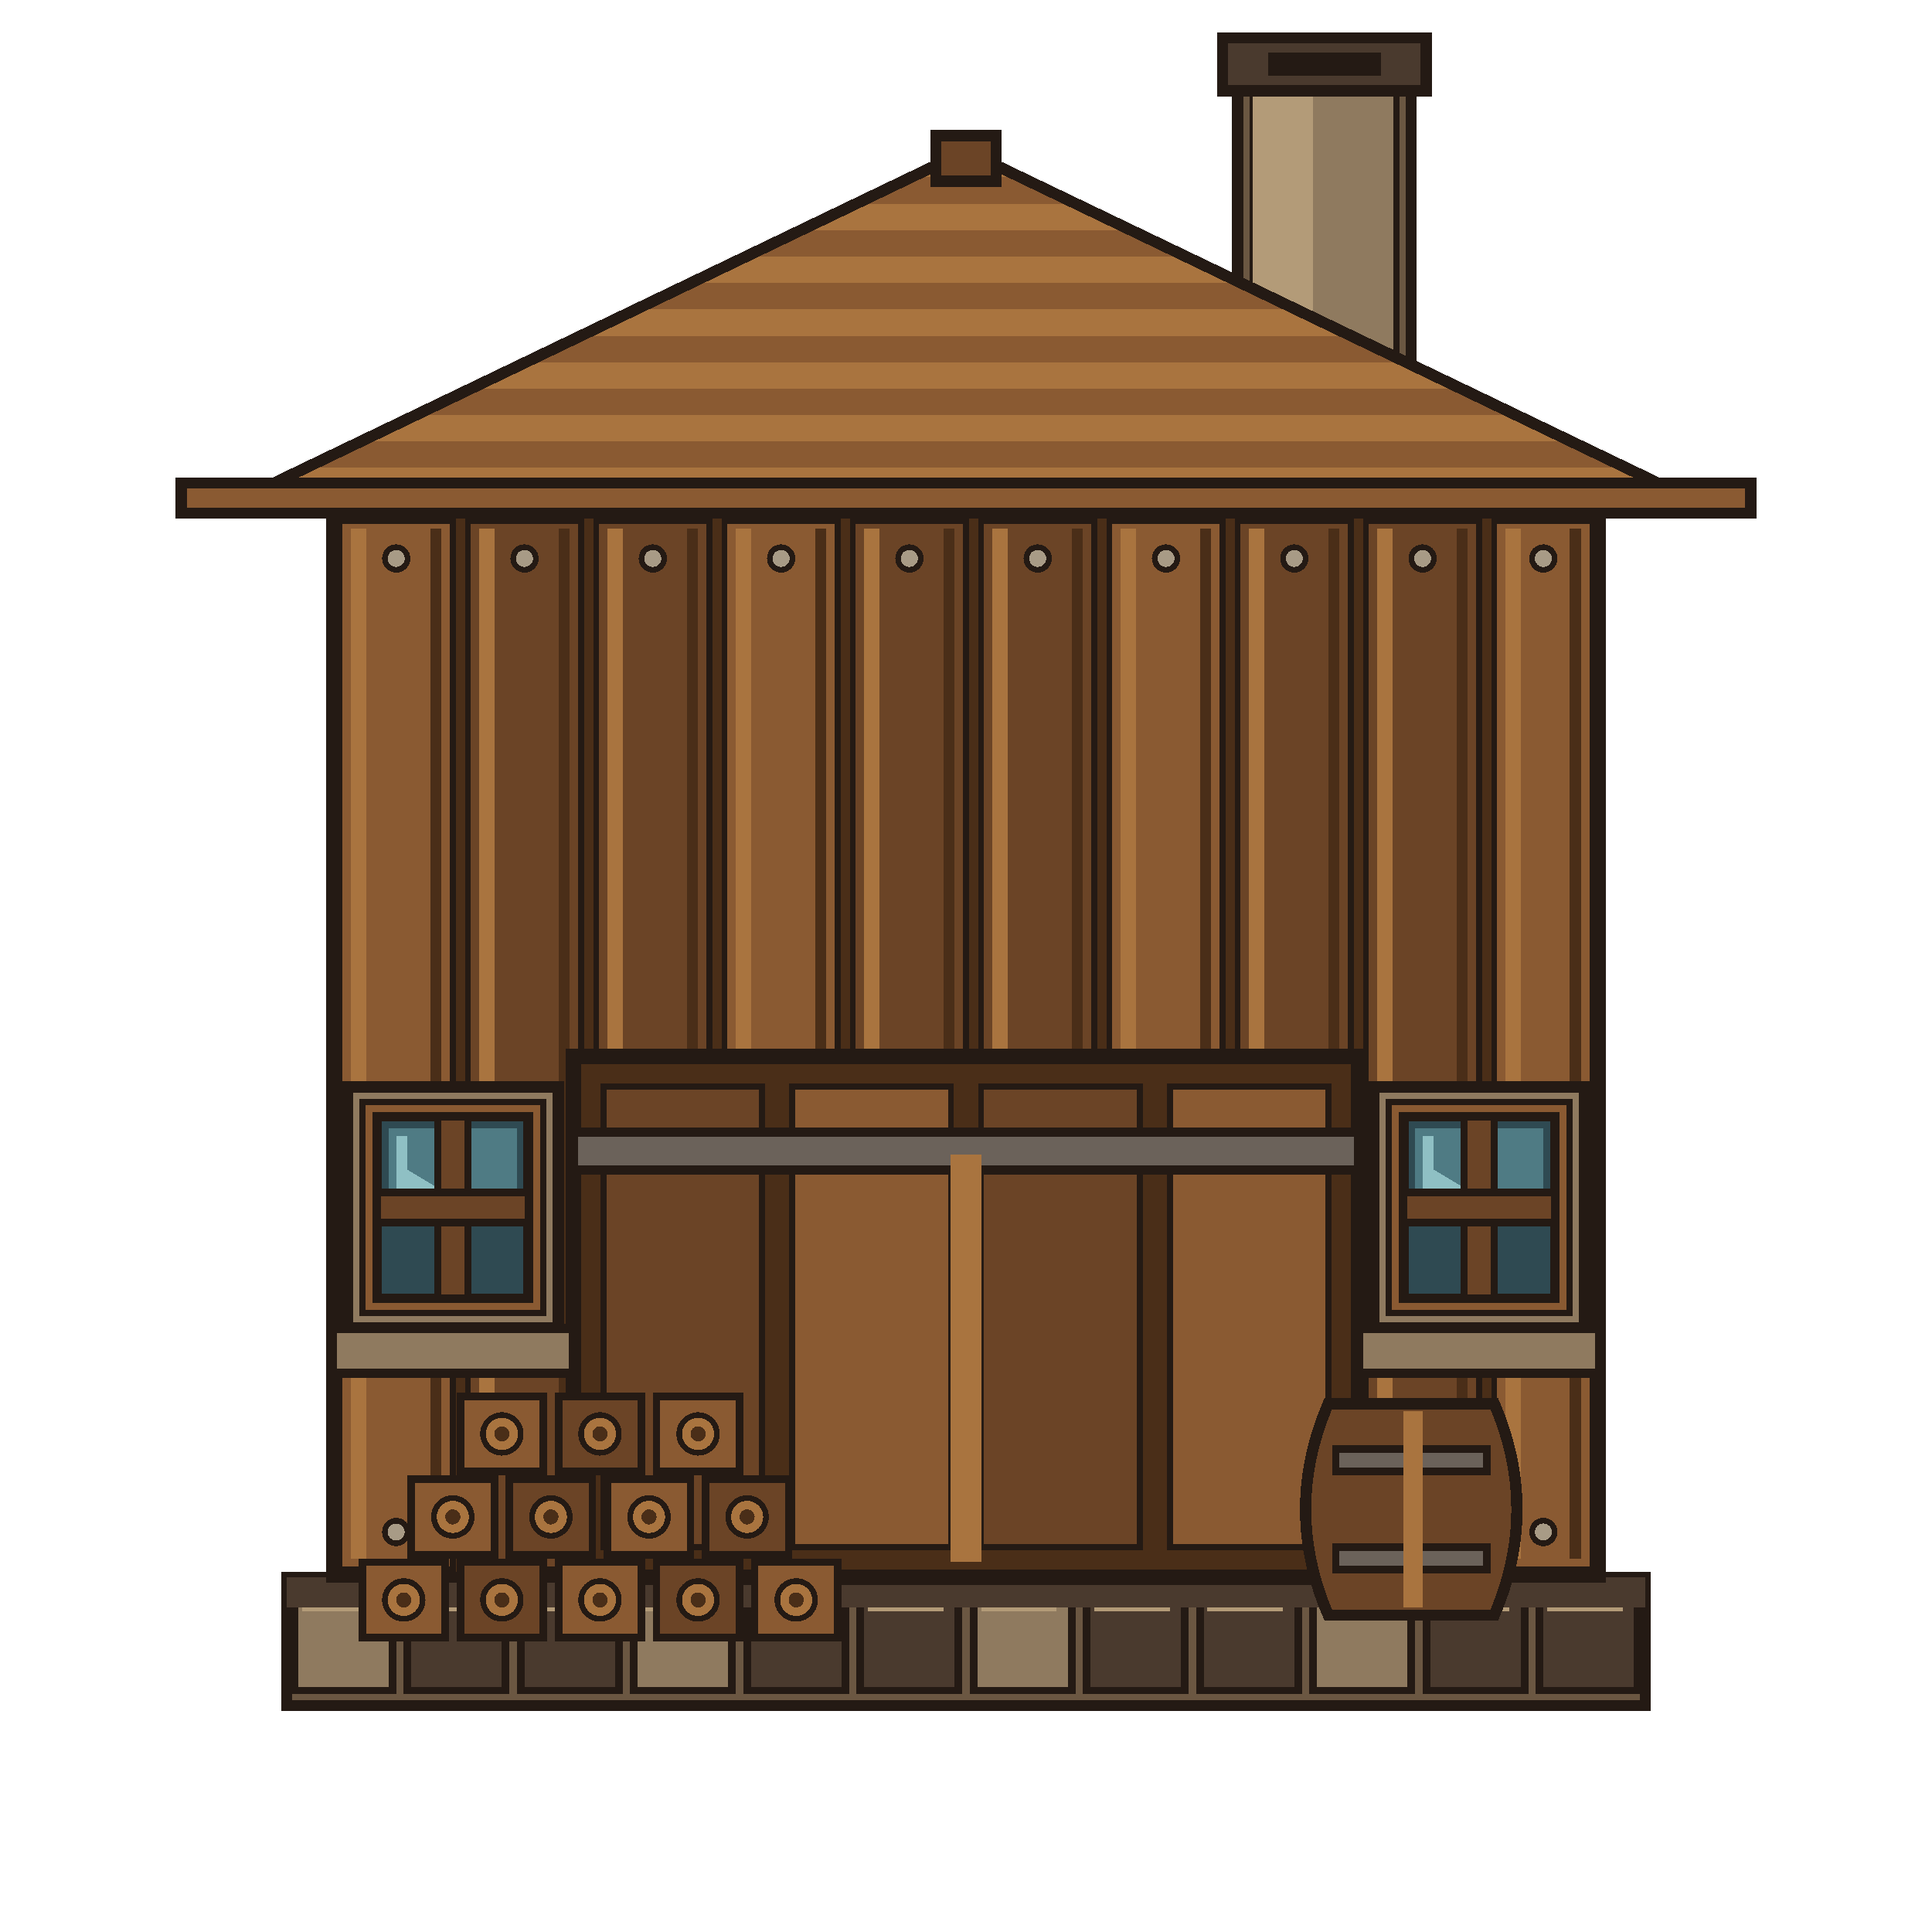
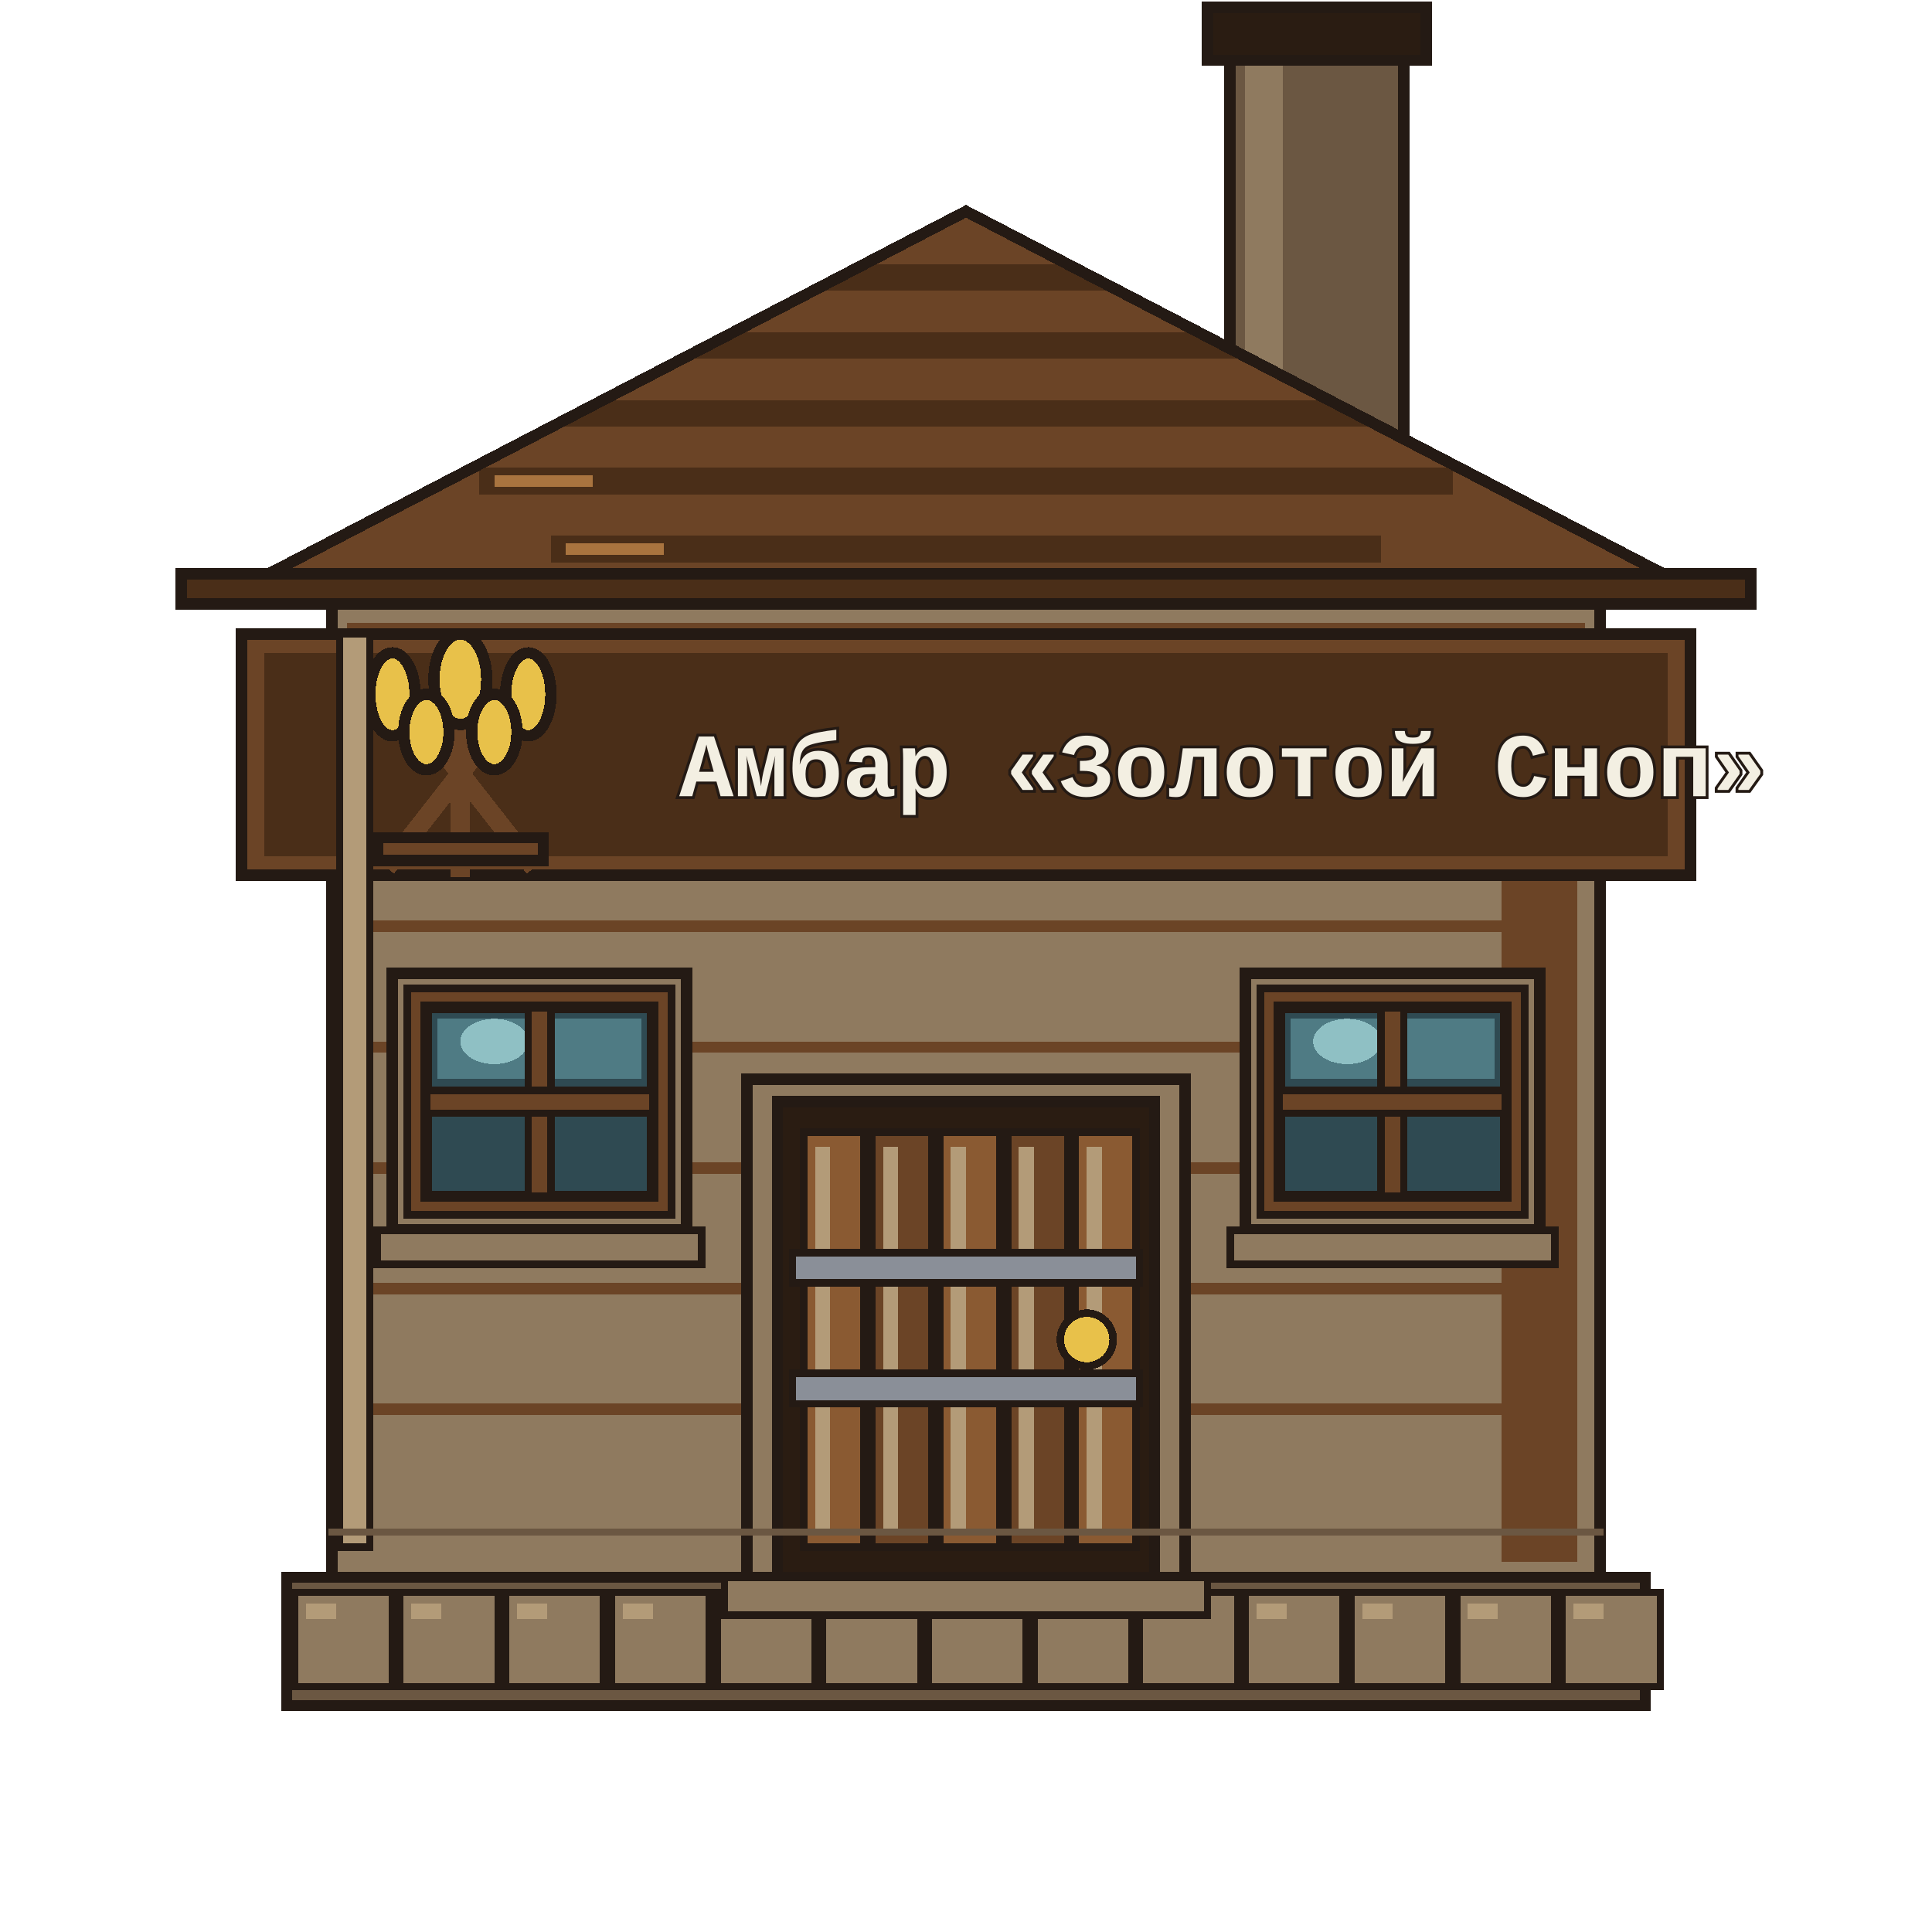
<svg xmlns="http://www.w3.org/2000/svg" viewBox="0 0 512 512" shape-rendering="crispEdges">
+   <g id="chimney">
+     <path d="M326 8 H372 V120 H326Z" fill="#6b5742" stroke="#241a14" stroke-width="3" stroke-linejoin="miter" stroke-linecap="square" />
+     <path d="M330 12 H340 V116 H330Z" fill="#8f7a5f" stroke="none" />
+     <path d="M320 2 H378 V16 H320Z" fill="#2a1c12" stroke="#241a14" stroke-width="3" stroke-linejoin="miter" stroke-linecap="square" />
+   </g>
  <g id="base">
    <path d="M76 418 H436 V452 H76Z" fill="#6b5742" stroke="#241a14" stroke-width="3" stroke-linejoin="miter" stroke-linecap="square" />
-     <path d="M78 421 H104 V448 H78Z" fill="#8f7a5f" stroke="#241a14" stroke-width="2" stroke-linejoin="miter" stroke-linecap="square" />
-     <path d="M80 423 H100 V427 H80Z" fill="#b39b78" stroke="none" />
-     <path d="M108 421 H134 V448 H108Z" fill="#4a3a2e" stroke="#241a14" stroke-width="2" stroke-linejoin="miter" stroke-linecap="square" />
-     <path d="M110 423 H130 V427 H110Z" fill="#b39b78" stroke="none" />
-     <path d="M138 421 H164 V448 H138Z" fill="#4a3a2e" stroke="#241a14" stroke-width="2" stroke-linejoin="miter" stroke-linecap="square" />
-     <path d="M140 423 H160 V427 H140Z" fill="#b39b78" stroke="none" />
-     <path d="M168 421 H194 V448 H168Z" fill="#8f7a5f" stroke="#241a14" stroke-width="2" stroke-linejoin="miter" stroke-linecap="square" />
-     <path d="M170 423 H190 V427 H170Z" fill="#b39b78" stroke="none" />
-     <path d="M198 421 H224 V448 H198Z" fill="#4a3a2e" stroke="#241a14" stroke-width="2" stroke-linejoin="miter" stroke-linecap="square" />
-     <path d="M200 423 H220 V427 H200Z" fill="#b39b78" stroke="none" />
-     <path d="M228 421 H254 V448 H228Z" fill="#4a3a2e" stroke="#241a14" stroke-width="2" stroke-linejoin="miter" stroke-linecap="square" />
-     <path d="M230 423 H250 V427 H230Z" fill="#b39b78" stroke="none" />
-     <path d="M258 421 H284 V448 H258Z" fill="#8f7a5f" stroke="#241a14" stroke-width="2" stroke-linejoin="miter" stroke-linecap="square" />
-     <path d="M260 423 H280 V427 H260Z" fill="#b39b78" stroke="none" />
-     <path d="M288 421 H314 V448 H288Z" fill="#4a3a2e" stroke="#241a14" stroke-width="2" stroke-linejoin="miter" stroke-linecap="square" />
-     <path d="M290 423 H310 V427 H290Z" fill="#b39b78" stroke="none" />
-     <path d="M318 421 H344 V448 H318Z" fill="#4a3a2e" stroke="#241a14" stroke-width="2" stroke-linejoin="miter" stroke-linecap="square" />
-     <path d="M320 423 H340 V427 H320Z" fill="#b39b78" stroke="none" />
-     <path d="M348 421 H374 V448 H348Z" fill="#8f7a5f" stroke="#241a14" stroke-width="2" stroke-linejoin="miter" stroke-linecap="square" />
-     <path d="M350 423 H370 V427 H350Z" fill="#b39b78" stroke="none" />
-     <path d="M378 421 H404 V448 H378Z" fill="#4a3a2e" stroke="#241a14" stroke-width="2" stroke-linejoin="miter" stroke-linecap="square" />
-     <path d="M380 423 H400 V427 H380Z" fill="#b39b78" stroke="none" />
-     <path d="M408 421 H434 V448 H408Z" fill="#4a3a2e" stroke="#241a14" stroke-width="2" stroke-linejoin="miter" stroke-linecap="square" />
-     <path d="M410 423 H430 V427 H410Z" fill="#b39b78" stroke="none" />
-     <path d="M76 418 H436 V426 H76Z" fill="#4a3a2e" stroke="none" />
-     <path d="M88 136 H424 V418 H88Z" fill="#4a2e18" stroke="#241a14" stroke-width="3" stroke-linejoin="miter" stroke-linecap="square" />
-     <path d="M90 138 H120 V416 H90Z" fill="#8a5a32" stroke="#241a14" stroke-width="1.6" stroke-linejoin="miter" stroke-linecap="square" />
-     <path d="M93 140 H97 V413 H93Z" fill="#a9743f" stroke="none" />
-     <path d="M114 140 H117 V413 H114Z" fill="#4a2e18" stroke="none" />
-     <circle cx="105" cy="148" r="3" fill="#a89b86" stroke="#241a14" stroke-width="1.5" />
-     <circle cx="105" cy="406" r="3" fill="#a89b86" stroke="#241a14" stroke-width="1.5" />
-     <path d="M124 138 H154 V416 H124Z" fill="#6b4426" stroke="#241a14" stroke-width="1.6" stroke-linejoin="miter" stroke-linecap="square" />
-     <path d="M127 140 H131 V413 H127Z" fill="#a9743f" stroke="none" />
-     <path d="M148 140 H151 V413 H148Z" fill="#4a2e18" stroke="none" />
-     <circle cx="139" cy="148" r="3" fill="#a89b86" stroke="#241a14" stroke-width="1.5" />
-     <circle cx="139" cy="406" r="3" fill="#a89b86" stroke="#241a14" stroke-width="1.5" />
-     <path d="M158 138 H188 V416 H158Z" fill="#6b4426" stroke="#241a14" stroke-width="1.6" stroke-linejoin="miter" stroke-linecap="square" />
-     <path d="M161 140 H165 V413 H161Z" fill="#a9743f" stroke="none" />
-     <path d="M182 140 H185 V413 H182Z" fill="#4a2e18" stroke="none" />
-     <circle cx="173" cy="148" r="3" fill="#a89b86" stroke="#241a14" stroke-width="1.5" />
-     <circle cx="173" cy="406" r="3" fill="#a89b86" stroke="#241a14" stroke-width="1.5" />
-     <path d="M192 138 H222 V416 H192Z" fill="#8a5a32" stroke="#241a14" stroke-width="1.6" stroke-linejoin="miter" stroke-linecap="square" />
-     <path d="M195 140 H199 V413 H195Z" fill="#a9743f" stroke="none" />
-     <path d="M216 140 H219 V413 H216Z" fill="#4a2e18" stroke="none" />
-     <circle cx="207" cy="148" r="3" fill="#a89b86" stroke="#241a14" stroke-width="1.5" />
-     <circle cx="207" cy="406" r="3" fill="#a89b86" stroke="#241a14" stroke-width="1.5" />
-     <path d="M226 138 H256 V416 H226Z" fill="#6b4426" stroke="#241a14" stroke-width="1.6" stroke-linejoin="miter" stroke-linecap="square" />
-     <path d="M229 140 H233 V413 H229Z" fill="#a9743f" stroke="none" />
-     <path d="M250 140 H253 V413 H250Z" fill="#4a2e18" stroke="none" />
-     <circle cx="241" cy="148" r="3" fill="#a89b86" stroke="#241a14" stroke-width="1.5" />
-     <circle cx="241" cy="406" r="3" fill="#a89b86" stroke="#241a14" stroke-width="1.5" />
-     <path d="M260 138 H290 V416 H260Z" fill="#6b4426" stroke="#241a14" stroke-width="1.6" stroke-linejoin="miter" stroke-linecap="square" />
-     <path d="M263 140 H267 V413 H263Z" fill="#a9743f" stroke="none" />
-     <path d="M284 140 H287 V413 H284Z" fill="#4a2e18" stroke="none" />
-     <circle cx="275" cy="148" r="3" fill="#a89b86" stroke="#241a14" stroke-width="1.5" />
-     <circle cx="275" cy="406" r="3" fill="#a89b86" stroke="#241a14" stroke-width="1.5" />
-     <path d="M294 138 H324 V416 H294Z" fill="#8a5a32" stroke="#241a14" stroke-width="1.6" stroke-linejoin="miter" stroke-linecap="square" />
-     <path d="M297 140 H301 V413 H297Z" fill="#a9743f" stroke="none" />
-     <path d="M318 140 H321 V413 H318Z" fill="#4a2e18" stroke="none" />
-     <circle cx="309" cy="148" r="3" fill="#a89b86" stroke="#241a14" stroke-width="1.5" />
-     <circle cx="309" cy="406" r="3" fill="#a89b86" stroke="#241a14" stroke-width="1.5" />
-     <path d="M328 138 H358 V416 H328Z" fill="#6b4426" stroke="#241a14" stroke-width="1.6" stroke-linejoin="miter" stroke-linecap="square" />
-     <path d="M331 140 H335 V413 H331Z" fill="#a9743f" stroke="none" />
-     <path d="M352 140 H355 V413 H352Z" fill="#4a2e18" stroke="none" />
-     <circle cx="343" cy="148" r="3" fill="#a89b86" stroke="#241a14" stroke-width="1.5" />
-     <circle cx="343" cy="406" r="3" fill="#a89b86" stroke="#241a14" stroke-width="1.5" />
-     <path d="M362 138 H392 V416 H362Z" fill="#6b4426" stroke="#241a14" stroke-width="1.6" stroke-linejoin="miter" stroke-linecap="square" />
-     <path d="M365 140 H369 V413 H365Z" fill="#a9743f" stroke="none" />
-     <path d="M386 140 H389 V413 H386Z" fill="#4a2e18" stroke="none" />
-     <circle cx="377" cy="148" r="3" fill="#a89b86" stroke="#241a14" stroke-width="1.5" />
-     <circle cx="377" cy="406" r="3" fill="#a89b86" stroke="#241a14" stroke-width="1.5" />
-     <path d="M396 138 H422 V416 H396Z" fill="#8a5a32" stroke="#241a14" stroke-width="1.6" stroke-linejoin="miter" stroke-linecap="square" />
-     <path d="M399 140 H403 V413 H399Z" fill="#a9743f" stroke="none" />
-     <path d="M416 140 H419 V413 H416Z" fill="#4a2e18" stroke="none" />
-     <circle cx="409" cy="148" r="3" fill="#a89b86" stroke="#241a14" stroke-width="1.5" />
-     <circle cx="409" cy="406" r="3" fill="#a89b86" stroke="#241a14" stroke-width="1.5" />
+     <path d="M78 422 H104 V447 H78Z" fill="#8f7a5f" stroke="#241a14" stroke-width="2" stroke-linejoin="miter" stroke-linecap="square" />
+     <path d="M81 425 H89 V429 H81Z" fill="#b39b78" stroke="none" />
+     <path d="M106 422 H132 V447 H106Z" fill="#8f7a5f" stroke="#241a14" stroke-width="2" stroke-linejoin="miter" stroke-linecap="square" />
+     <path d="M109 425 H117 V429 H109Z" fill="#b39b78" stroke="none" />
+     <path d="M134 422 H160 V447 H134Z" fill="#8f7a5f" stroke="#241a14" stroke-width="2" stroke-linejoin="miter" stroke-linecap="square" />
+     <path d="M137 425 H145 V429 H137Z" fill="#b39b78" stroke="none" />
+     <path d="M162 422 H188 V447 H162Z" fill="#8f7a5f" stroke="#241a14" stroke-width="2" stroke-linejoin="miter" stroke-linecap="square" />
+     <path d="M165 425 H173 V429 H165Z" fill="#b39b78" stroke="none" />
+     <path d="M190 422 H216 V447 H190Z" fill="#8f7a5f" stroke="#241a14" stroke-width="2" stroke-linejoin="miter" stroke-linecap="square" />
+     <path d="M193 425 H201 V429 H193Z" fill="#b39b78" stroke="none" />
+     <path d="M218 422 H244 V447 H218Z" fill="#8f7a5f" stroke="#241a14" stroke-width="2" stroke-linejoin="miter" stroke-linecap="square" />
+     <path d="M221 425 H229 V429 H221Z" fill="#b39b78" stroke="none" />
+     <path d="M246 422 H272 V447 H246Z" fill="#8f7a5f" stroke="#241a14" stroke-width="2" stroke-linejoin="miter" stroke-linecap="square" />
+     <path d="M249 425 H257 V429 H249Z" fill="#b39b78" stroke="none" />
+     <path d="M274 422 H300 V447 H274Z" fill="#8f7a5f" stroke="#241a14" stroke-width="2" stroke-linejoin="miter" stroke-linecap="square" />
+     <path d="M277 425 H285 V429 H277Z" fill="#b39b78" stroke="none" />
+     <path d="M302 422 H328 V447 H302Z" fill="#8f7a5f" stroke="#241a14" stroke-width="2" stroke-linejoin="miter" stroke-linecap="square" />
+     <path d="M305 425 H313 V429 H305Z" fill="#b39b78" stroke="none" />
+     <path d="M330 422 H356 V447 H330Z" fill="#8f7a5f" stroke="#241a14" stroke-width="2" stroke-linejoin="miter" stroke-linecap="square" />
+     <path d="M333 425 H341 V429 H333Z" fill="#b39b78" stroke="none" />
+     <path d="M358 422 H384 V447 H358Z" fill="#8f7a5f" stroke="#241a14" stroke-width="2" stroke-linejoin="miter" stroke-linecap="square" />
+     <path d="M361 425 H369 V429 H361Z" fill="#b39b78" stroke="none" />
+     <path d="M386 422 H412 V447 H386Z" fill="#8f7a5f" stroke="#241a14" stroke-width="2" stroke-linejoin="miter" stroke-linecap="square" />
+     <path d="M389 425 H397 V429 H389Z" fill="#b39b78" stroke="none" />
+     <path d="M414 422 H440 V447 H414Z" fill="#8f7a5f" stroke="#241a14" stroke-width="2" stroke-linejoin="miter" stroke-linecap="square" />
+     <path d="M417 425 H425 V429 H417Z" fill="#b39b78" stroke="none" />
  </g>
-   <g id="chimney">
-     <path d="M328 16 H374 V112 H328Z" fill="#6b5742" stroke="#241a14" stroke-width="3" stroke-linejoin="miter" stroke-linecap="square" />
-     <path d="M332 20 H370 V108 H332Z" fill="#8f7a5f" stroke="#241a14" stroke-width="1.6" stroke-linejoin="miter" stroke-linecap="square" />
-     <path d="M332 20 H348 V108 H332Z" fill="#b39b78" stroke="none" />
-     <path d="M324 10 H378 V24 H324Z" fill="#4a3a2e" stroke="#241a14" stroke-width="3" stroke-linejoin="miter" stroke-linecap="square" />
-     <path d="M336 14 H366 V20 H336Z" fill="#241a14" stroke="none" />
+   <g id="wall">
+     <path d="M88 160 H424 V418 H88Z" fill="#8f7a5f" stroke="#241a14" stroke-width="3" stroke-linejoin="miter" stroke-linecap="square" />
+     <path d="M92 165 H420 V175 H92Z" fill="#6b4426" stroke="none" />
+     <path d="M96 178 H416 V186 H96Z" fill="#8f7a5f" stroke="none" />
+     <path d="M398 168 H418 V414 H398Z" fill="#6b4426" stroke="none" />
+     <path d="M94 180 H418 V183 H94Z" fill="#6b4426" stroke="none" />
+     <path d="M94 212 H418 V215 H94Z" fill="#6b4426" stroke="none" />
+     <path d="M94 244 H418 V247 H94Z" fill="#6b4426" stroke="none" />
+     <path d="M94 276 H418 V279 H94Z" fill="#6b4426" stroke="none" />
+     <path d="M94 308 H418 V311 H94Z" fill="#6b4426" stroke="none" />
+     <path d="M94 340 H418 V343 H94Z" fill="#6b4426" stroke="none" />
+     <path d="M94 372 H418 V375 H94Z" fill="#6b4426" stroke="none" />
  </g>
  <g id="roof">
    <defs>
      <clipPath id="roofClip">
-         <path d="M56 136 L256 40 L456 136Z" />
+         <path d="M56 160 L256 56 L456 160Z" />
      </clipPath>
    </defs>
-     <path d="M56 136 L256 40 L456 136Z" fill="#6b4426" stroke="#241a14" stroke-width="3" stroke-linejoin="miter" stroke-linecap="square" />
+     <path d="M56 160 L256 56 L456 160Z" fill="#6b4426" stroke="#241a14" stroke-width="3" stroke-linejoin="miter" />
    <g clip-path="url(#roofClip)">
-       <rect x="32" y="40" width="24" height="7" fill="#a9743f" />
-       <rect x="32" y="47" width="24" height="7" fill="#8a5a32" />
-       <rect x="56" y="40" width="24" height="7" fill="#a9743f" />
-       <rect x="56" y="47" width="24" height="7" fill="#8a5a32" />
-       <rect x="80" y="40" width="24" height="7" fill="#a9743f" />
-       <rect x="80" y="47" width="24" height="7" fill="#8a5a32" />
-       <rect x="104" y="40" width="24" height="7" fill="#a9743f" />
-       <rect x="104" y="47" width="24" height="7" fill="#8a5a32" />
-       <rect x="128" y="40" width="24" height="7" fill="#a9743f" />
-       <rect x="128" y="47" width="24" height="7" fill="#8a5a32" />
-       <rect x="152" y="40" width="24" height="7" fill="#a9743f" />
-       <rect x="152" y="47" width="24" height="7" fill="#8a5a32" />
-       <rect x="176" y="40" width="24" height="7" fill="#a9743f" />
-       <rect x="176" y="47" width="24" height="7" fill="#8a5a32" />
-       <rect x="200" y="40" width="24" height="7" fill="#a9743f" />
-       <rect x="200" y="47" width="24" height="7" fill="#8a5a32" />
-       <rect x="224" y="40" width="24" height="7" fill="#a9743f" />
-       <rect x="224" y="47" width="24" height="7" fill="#8a5a32" />
-       <rect x="248" y="40" width="24" height="7" fill="#a9743f" />
-       <rect x="248" y="47" width="24" height="7" fill="#8a5a32" />
-       <rect x="272" y="40" width="24" height="7" fill="#a9743f" />
-       <rect x="272" y="47" width="24" height="7" fill="#8a5a32" />
-       <rect x="296" y="40" width="24" height="7" fill="#a9743f" />
-       <rect x="296" y="47" width="24" height="7" fill="#8a5a32" />
-       <rect x="320" y="40" width="24" height="7" fill="#a9743f" />
-       <rect x="320" y="47" width="24" height="7" fill="#8a5a32" />
-       <rect x="344" y="40" width="24" height="7" fill="#a9743f" />
-       <rect x="344" y="47" width="24" height="7" fill="#8a5a32" />
-       <rect x="368" y="40" width="24" height="7" fill="#a9743f" />
-       <rect x="368" y="47" width="24" height="7" fill="#8a5a32" />
-       <rect x="392" y="40" width="24" height="7" fill="#a9743f" />
-       <rect x="392" y="47" width="24" height="7" fill="#8a5a32" />
-       <rect x="416" y="40" width="24" height="7" fill="#a9743f" />
-       <rect x="416" y="47" width="24" height="7" fill="#8a5a32" />
-       <rect x="440" y="40" width="24" height="7" fill="#a9743f" />
-       <rect x="440" y="47" width="24" height="7" fill="#8a5a32" />
-       <rect x="44" y="54" width="24" height="7" fill="#a9743f" />
-       <rect x="44" y="61" width="24" height="7" fill="#8a5a32" />
-       <rect x="68" y="54" width="24" height="7" fill="#a9743f" />
-       <rect x="68" y="61" width="24" height="7" fill="#8a5a32" />
-       <rect x="92" y="54" width="24" height="7" fill="#a9743f" />
-       <rect x="92" y="61" width="24" height="7" fill="#8a5a32" />
-       <rect x="116" y="54" width="24" height="7" fill="#a9743f" />
-       <rect x="116" y="61" width="24" height="7" fill="#8a5a32" />
-       <rect x="140" y="54" width="24" height="7" fill="#a9743f" />
-       <rect x="140" y="61" width="24" height="7" fill="#8a5a32" />
-       <rect x="164" y="54" width="24" height="7" fill="#a9743f" />
-       <rect x="164" y="61" width="24" height="7" fill="#8a5a32" />
-       <rect x="188" y="54" width="24" height="7" fill="#a9743f" />
-       <rect x="188" y="61" width="24" height="7" fill="#8a5a32" />
-       <rect x="212" y="54" width="24" height="7" fill="#a9743f" />
-       <rect x="212" y="61" width="24" height="7" fill="#8a5a32" />
-       <rect x="236" y="54" width="24" height="7" fill="#a9743f" />
-       <rect x="236" y="61" width="24" height="7" fill="#8a5a32" />
-       <rect x="260" y="54" width="24" height="7" fill="#a9743f" />
-       <rect x="260" y="61" width="24" height="7" fill="#8a5a32" />
-       <rect x="284" y="54" width="24" height="7" fill="#a9743f" />
-       <rect x="284" y="61" width="24" height="7" fill="#8a5a32" />
-       <rect x="308" y="54" width="24" height="7" fill="#a9743f" />
-       <rect x="308" y="61" width="24" height="7" fill="#8a5a32" />
-       <rect x="332" y="54" width="24" height="7" fill="#a9743f" />
-       <rect x="332" y="61" width="24" height="7" fill="#8a5a32" />
-       <rect x="356" y="54" width="24" height="7" fill="#a9743f" />
-       <rect x="356" y="61" width="24" height="7" fill="#8a5a32" />
-       <rect x="380" y="54" width="24" height="7" fill="#a9743f" />
-       <rect x="380" y="61" width="24" height="7" fill="#8a5a32" />
-       <rect x="404" y="54" width="24" height="7" fill="#a9743f" />
-       <rect x="404" y="61" width="24" height="7" fill="#8a5a32" />
-       <rect x="428" y="54" width="24" height="7" fill="#a9743f" />
-       <rect x="428" y="61" width="24" height="7" fill="#8a5a32" />
-       <rect x="452" y="54" width="24" height="7" fill="#a9743f" />
-       <rect x="452" y="61" width="24" height="7" fill="#8a5a32" />
-       <rect x="32" y="68" width="24" height="7" fill="#a9743f" />
-       <rect x="32" y="75" width="24" height="7" fill="#8a5a32" />
-       <rect x="56" y="68" width="24" height="7" fill="#a9743f" />
-       <rect x="56" y="75" width="24" height="7" fill="#8a5a32" />
-       <rect x="80" y="68" width="24" height="7" fill="#a9743f" />
-       <rect x="80" y="75" width="24" height="7" fill="#8a5a32" />
-       <rect x="104" y="68" width="24" height="7" fill="#a9743f" />
-       <rect x="104" y="75" width="24" height="7" fill="#8a5a32" />
-       <rect x="128" y="68" width="24" height="7" fill="#a9743f" />
-       <rect x="128" y="75" width="24" height="7" fill="#8a5a32" />
-       <rect x="152" y="68" width="24" height="7" fill="#a9743f" />
-       <rect x="152" y="75" width="24" height="7" fill="#8a5a32" />
-       <rect x="176" y="68" width="24" height="7" fill="#a9743f" />
-       <rect x="176" y="75" width="24" height="7" fill="#8a5a32" />
-       <rect x="200" y="68" width="24" height="7" fill="#a9743f" />
-       <rect x="200" y="75" width="24" height="7" fill="#8a5a32" />
-       <rect x="224" y="68" width="24" height="7" fill="#a9743f" />
-       <rect x="224" y="75" width="24" height="7" fill="#8a5a32" />
-       <rect x="248" y="68" width="24" height="7" fill="#a9743f" />
-       <rect x="248" y="75" width="24" height="7" fill="#8a5a32" />
-       <rect x="272" y="68" width="24" height="7" fill="#a9743f" />
-       <rect x="272" y="75" width="24" height="7" fill="#8a5a32" />
-       <rect x="296" y="68" width="24" height="7" fill="#a9743f" />
-       <rect x="296" y="75" width="24" height="7" fill="#8a5a32" />
-       <rect x="320" y="68" width="24" height="7" fill="#a9743f" />
-       <rect x="320" y="75" width="24" height="7" fill="#8a5a32" />
-       <rect x="344" y="68" width="24" height="7" fill="#a9743f" />
-       <rect x="344" y="75" width="24" height="7" fill="#8a5a32" />
-       <rect x="368" y="68" width="24" height="7" fill="#a9743f" />
-       <rect x="368" y="75" width="24" height="7" fill="#8a5a32" />
-       <rect x="392" y="68" width="24" height="7" fill="#a9743f" />
-       <rect x="392" y="75" width="24" height="7" fill="#8a5a32" />
-       <rect x="416" y="68" width="24" height="7" fill="#a9743f" />
-       <rect x="416" y="75" width="24" height="7" fill="#8a5a32" />
-       <rect x="440" y="68" width="24" height="7" fill="#a9743f" />
-       <rect x="440" y="75" width="24" height="7" fill="#8a5a32" />
-       <rect x="44" y="82" width="24" height="7" fill="#a9743f" />
-       <rect x="44" y="89" width="24" height="7" fill="#8a5a32" />
-       <rect x="68" y="82" width="24" height="7" fill="#a9743f" />
-       <rect x="68" y="89" width="24" height="7" fill="#8a5a32" />
-       <rect x="92" y="82" width="24" height="7" fill="#a9743f" />
-       <rect x="92" y="89" width="24" height="7" fill="#8a5a32" />
-       <rect x="116" y="82" width="24" height="7" fill="#a9743f" />
-       <rect x="116" y="89" width="24" height="7" fill="#8a5a32" />
-       <rect x="140" y="82" width="24" height="7" fill="#a9743f" />
-       <rect x="140" y="89" width="24" height="7" fill="#8a5a32" />
-       <rect x="164" y="82" width="24" height="7" fill="#a9743f" />
-       <rect x="164" y="89" width="24" height="7" fill="#8a5a32" />
-       <rect x="188" y="82" width="24" height="7" fill="#a9743f" />
-       <rect x="188" y="89" width="24" height="7" fill="#8a5a32" />
-       <rect x="212" y="82" width="24" height="7" fill="#a9743f" />
-       <rect x="212" y="89" width="24" height="7" fill="#8a5a32" />
-       <rect x="236" y="82" width="24" height="7" fill="#a9743f" />
-       <rect x="236" y="89" width="24" height="7" fill="#8a5a32" />
-       <rect x="260" y="82" width="24" height="7" fill="#a9743f" />
-       <rect x="260" y="89" width="24" height="7" fill="#8a5a32" />
-       <rect x="284" y="82" width="24" height="7" fill="#a9743f" />
-       <rect x="284" y="89" width="24" height="7" fill="#8a5a32" />
-       <rect x="308" y="82" width="24" height="7" fill="#a9743f" />
-       <rect x="308" y="89" width="24" height="7" fill="#8a5a32" />
-       <rect x="332" y="82" width="24" height="7" fill="#a9743f" />
-       <rect x="332" y="89" width="24" height="7" fill="#8a5a32" />
-       <rect x="356" y="82" width="24" height="7" fill="#a9743f" />
-       <rect x="356" y="89" width="24" height="7" fill="#8a5a32" />
-       <rect x="380" y="82" width="24" height="7" fill="#a9743f" />
-       <rect x="380" y="89" width="24" height="7" fill="#8a5a32" />
-       <rect x="404" y="82" width="24" height="7" fill="#a9743f" />
-       <rect x="404" y="89" width="24" height="7" fill="#8a5a32" />
-       <rect x="428" y="82" width="24" height="7" fill="#a9743f" />
-       <rect x="428" y="89" width="24" height="7" fill="#8a5a32" />
-       <rect x="452" y="82" width="24" height="7" fill="#a9743f" />
-       <rect x="452" y="89" width="24" height="7" fill="#8a5a32" />
-       <rect x="32" y="96" width="24" height="7" fill="#a9743f" />
-       <rect x="32" y="103" width="24" height="7" fill="#8a5a32" />
-       <rect x="56" y="96" width="24" height="7" fill="#a9743f" />
-       <rect x="56" y="103" width="24" height="7" fill="#8a5a32" />
-       <rect x="80" y="96" width="24" height="7" fill="#a9743f" />
-       <rect x="80" y="103" width="24" height="7" fill="#8a5a32" />
-       <rect x="104" y="96" width="24" height="7" fill="#a9743f" />
-       <rect x="104" y="103" width="24" height="7" fill="#8a5a32" />
-       <rect x="128" y="96" width="24" height="7" fill="#a9743f" />
-       <rect x="128" y="103" width="24" height="7" fill="#8a5a32" />
-       <rect x="152" y="96" width="24" height="7" fill="#a9743f" />
-       <rect x="152" y="103" width="24" height="7" fill="#8a5a32" />
-       <rect x="176" y="96" width="24" height="7" fill="#a9743f" />
-       <rect x="176" y="103" width="24" height="7" fill="#8a5a32" />
-       <rect x="200" y="96" width="24" height="7" fill="#a9743f" />
-       <rect x="200" y="103" width="24" height="7" fill="#8a5a32" />
-       <rect x="224" y="96" width="24" height="7" fill="#a9743f" />
-       <rect x="224" y="103" width="24" height="7" fill="#8a5a32" />
-       <rect x="248" y="96" width="24" height="7" fill="#a9743f" />
-       <rect x="248" y="103" width="24" height="7" fill="#8a5a32" />
-       <rect x="272" y="96" width="24" height="7" fill="#a9743f" />
-       <rect x="272" y="103" width="24" height="7" fill="#8a5a32" />
-       <rect x="296" y="96" width="24" height="7" fill="#a9743f" />
-       <rect x="296" y="103" width="24" height="7" fill="#8a5a32" />
-       <rect x="320" y="96" width="24" height="7" fill="#a9743f" />
-       <rect x="320" y="103" width="24" height="7" fill="#8a5a32" />
-       <rect x="344" y="96" width="24" height="7" fill="#a9743f" />
-       <rect x="344" y="103" width="24" height="7" fill="#8a5a32" />
-       <rect x="368" y="96" width="24" height="7" fill="#a9743f" />
-       <rect x="368" y="103" width="24" height="7" fill="#8a5a32" />
-       <rect x="392" y="96" width="24" height="7" fill="#a9743f" />
-       <rect x="392" y="103" width="24" height="7" fill="#8a5a32" />
-       <rect x="416" y="96" width="24" height="7" fill="#a9743f" />
-       <rect x="416" y="103" width="24" height="7" fill="#8a5a32" />
-       <rect x="440" y="96" width="24" height="7" fill="#a9743f" />
-       <rect x="440" y="103" width="24" height="7" fill="#8a5a32" />
-       <rect x="44" y="110" width="24" height="7" fill="#a9743f" />
-       <rect x="44" y="117" width="24" height="7" fill="#8a5a32" />
-       <rect x="68" y="110" width="24" height="7" fill="#a9743f" />
-       <rect x="68" y="117" width="24" height="7" fill="#8a5a32" />
-       <rect x="92" y="110" width="24" height="7" fill="#a9743f" />
-       <rect x="92" y="117" width="24" height="7" fill="#8a5a32" />
-       <rect x="116" y="110" width="24" height="7" fill="#a9743f" />
-       <rect x="116" y="117" width="24" height="7" fill="#8a5a32" />
-       <rect x="140" y="110" width="24" height="7" fill="#a9743f" />
-       <rect x="140" y="117" width="24" height="7" fill="#8a5a32" />
-       <rect x="164" y="110" width="24" height="7" fill="#a9743f" />
-       <rect x="164" y="117" width="24" height="7" fill="#8a5a32" />
-       <rect x="188" y="110" width="24" height="7" fill="#a9743f" />
-       <rect x="188" y="117" width="24" height="7" fill="#8a5a32" />
-       <rect x="212" y="110" width="24" height="7" fill="#a9743f" />
-       <rect x="212" y="117" width="24" height="7" fill="#8a5a32" />
-       <rect x="236" y="110" width="24" height="7" fill="#a9743f" />
-       <rect x="236" y="117" width="24" height="7" fill="#8a5a32" />
-       <rect x="260" y="110" width="24" height="7" fill="#a9743f" />
-       <rect x="260" y="117" width="24" height="7" fill="#8a5a32" />
-       <rect x="284" y="110" width="24" height="7" fill="#a9743f" />
-       <rect x="284" y="117" width="24" height="7" fill="#8a5a32" />
-       <rect x="308" y="110" width="24" height="7" fill="#a9743f" />
-       <rect x="308" y="117" width="24" height="7" fill="#8a5a32" />
-       <rect x="332" y="110" width="24" height="7" fill="#a9743f" />
-       <rect x="332" y="117" width="24" height="7" fill="#8a5a32" />
-       <rect x="356" y="110" width="24" height="7" fill="#a9743f" />
-       <rect x="356" y="117" width="24" height="7" fill="#8a5a32" />
-       <rect x="380" y="110" width="24" height="7" fill="#a9743f" />
-       <rect x="380" y="117" width="24" height="7" fill="#8a5a32" />
-       <rect x="404" y="110" width="24" height="7" fill="#a9743f" />
-       <rect x="404" y="117" width="24" height="7" fill="#8a5a32" />
-       <rect x="428" y="110" width="24" height="7" fill="#a9743f" />
-       <rect x="428" y="117" width="24" height="7" fill="#8a5a32" />
-       <rect x="452" y="110" width="24" height="7" fill="#a9743f" />
-       <rect x="452" y="117" width="24" height="7" fill="#8a5a32" />
-       <rect x="32" y="124" width="24" height="7" fill="#a9743f" />
-       <rect x="32" y="131" width="24" height="7" fill="#8a5a32" />
-       <rect x="56" y="124" width="24" height="7" fill="#a9743f" />
-       <rect x="56" y="131" width="24" height="7" fill="#8a5a32" />
-       <rect x="80" y="124" width="24" height="7" fill="#a9743f" />
-       <rect x="80" y="131" width="24" height="7" fill="#8a5a32" />
-       <rect x="104" y="124" width="24" height="7" fill="#a9743f" />
-       <rect x="104" y="131" width="24" height="7" fill="#8a5a32" />
-       <rect x="128" y="124" width="24" height="7" fill="#a9743f" />
-       <rect x="128" y="131" width="24" height="7" fill="#8a5a32" />
-       <rect x="152" y="124" width="24" height="7" fill="#a9743f" />
-       <rect x="152" y="131" width="24" height="7" fill="#8a5a32" />
-       <rect x="176" y="124" width="24" height="7" fill="#a9743f" />
-       <rect x="176" y="131" width="24" height="7" fill="#8a5a32" />
-       <rect x="200" y="124" width="24" height="7" fill="#a9743f" />
-       <rect x="200" y="131" width="24" height="7" fill="#8a5a32" />
-       <rect x="224" y="124" width="24" height="7" fill="#a9743f" />
-       <rect x="224" y="131" width="24" height="7" fill="#8a5a32" />
-       <rect x="248" y="124" width="24" height="7" fill="#a9743f" />
-       <rect x="248" y="131" width="24" height="7" fill="#8a5a32" />
-       <rect x="272" y="124" width="24" height="7" fill="#a9743f" />
-       <rect x="272" y="131" width="24" height="7" fill="#8a5a32" />
-       <rect x="296" y="124" width="24" height="7" fill="#a9743f" />
-       <rect x="296" y="131" width="24" height="7" fill="#8a5a32" />
-       <rect x="320" y="124" width="24" height="7" fill="#a9743f" />
-       <rect x="320" y="131" width="24" height="7" fill="#8a5a32" />
-       <rect x="344" y="124" width="24" height="7" fill="#a9743f" />
-       <rect x="344" y="131" width="24" height="7" fill="#8a5a32" />
-       <rect x="368" y="124" width="24" height="7" fill="#a9743f" />
-       <rect x="368" y="131" width="24" height="7" fill="#8a5a32" />
-       <rect x="392" y="124" width="24" height="7" fill="#a9743f" />
-       <rect x="392" y="131" width="24" height="7" fill="#8a5a32" />
-       <rect x="416" y="124" width="24" height="7" fill="#a9743f" />
-       <rect x="416" y="131" width="24" height="7" fill="#8a5a32" />
-       <rect x="440" y="124" width="24" height="7" fill="#a9743f" />
-       <rect x="440" y="131" width="24" height="7" fill="#8a5a32" />
+       <path d="M71 70 H441 V77 H71Z" fill="#4a2e18" stroke="none" />
+       <path d="M75 72 H101 V75 H75Z" fill="#a9743f" stroke="none" />
+       <path d="M90 88 H422 V95 H90Z" fill="#4a2e18" stroke="none" />
+       <path d="M94 90 H120 V93 H94Z" fill="#a9743f" stroke="none" />
+       <path d="M109 106 H403 V113 H109Z" fill="#4a2e18" stroke="none" />
+       <path d="M113 108 H139 V111 H113Z" fill="#a9743f" stroke="none" />
+       <path d="M127 124 H385 V131 H127Z" fill="#4a2e18" stroke="none" />
+       <path d="M131 126 H157 V129 H131Z" fill="#a9743f" stroke="none" />
+       <path d="M146 142 H366 V149 H146Z" fill="#4a2e18" stroke="none" />
+       <path d="M150 144 H176 V147 H150Z" fill="#a9743f" stroke="none" />
    </g>
-     <path d="M56 136 L256 40 L456 136Z" fill="none" stroke="#241a14" stroke-width="3" />
-     <path d="M48 128 H464 V136 H48Z" fill="#8a5a32" stroke="#241a14" stroke-width="3" stroke-linejoin="miter" stroke-linecap="square" />
-     <path d="M248 36 H264 V48 H248Z" fill="#6b4426" stroke="#241a14" stroke-width="3" stroke-linejoin="miter" stroke-linecap="square" />
+     <path d="M56 160 L256 56 L456 160Z" fill="none" stroke="#241a14" stroke-width="3" stroke-linejoin="miter" />
+     <path d="M48 152 H464 V160 H48Z" fill="#4a2e18" stroke="#241a14" stroke-width="3" stroke-linejoin="miter" stroke-linecap="square" />
  </g>
  <g id="sign">
+     <path d="M64 168 H448 V232 H64Z" fill="#6b4426" stroke="#241a14" stroke-width="3" stroke-linejoin="miter" stroke-linecap="square" />
+     <path d="M70 173 H442 V227 H70Z" fill="#4a2e18" stroke="none" />
+     <g transform="translate(82 170)" data-sign="sheaf">
+       <path d="M40 60 V10 M22 58 L58 12 M58 58 L22 12" fill="none" stroke="#6b4426" stroke-width="5" stroke-linecap="square" />
+       <ellipse cx="40" cy="10" rx="7" ry="12" fill="#e8c14a" stroke="#241a14" stroke-width="3" />
+       <ellipse cx="22" cy="14" rx="6" ry="11" fill="#e8c14a" stroke="#241a14" stroke-width="3" />
+       <ellipse cx="58" cy="14" rx="6" ry="11" fill="#e8c14a" stroke="#241a14" stroke-width="3" />
+       <ellipse cx="31" cy="24" rx="6" ry="10" fill="#e8c14a" stroke="#241a14" stroke-width="3" />
+       <ellipse cx="49" cy="24" rx="6" ry="10" fill="#e8c14a" stroke="#241a14" stroke-width="3" />
+       <path d="M18 52 H62 V58 H18Z" fill="#6b4426" stroke="#241a14" stroke-width="3" />
+     </g>
+     <text x="180" y="211" font-family="'Courier New', monospace" font-size="24" font-weight="700" fill="#f3efe2" stroke="#241a14" stroke-width="1.5" paint-order="stroke" textLength="260" lengthAdjust="spacingAndGlyphs">Амбар «Золотой Сноп»</text>
+   </g>
+   <g id="window">
+     <path d="M104 258 H182 V326 H104Z" fill="#8f7a5f" stroke="#241a14" stroke-width="3" stroke-linejoin="miter" stroke-linecap="square" />
+     <path d="M108 262 H178 V322 H108Z" fill="#6b4426" stroke="#241a14" stroke-width="2" stroke-linejoin="miter" stroke-linecap="square" />
+     <path d="M113 267 H173 V317 H113Z" fill="#2f4a52" stroke="#241a14" stroke-width="3" stroke-linejoin="miter" stroke-linecap="square" />
+     <path d="M116 270 H139 V286 H116Z" fill="#4f7b84" stroke="none" />
+     <path d="M147 270 H170 V286 H147Z" fill="#4f7b84" stroke="none" />
+     <ellipse cx="131" cy="276" rx="9" ry="6" fill="#8fc0c4" stroke="none" />
+     <path d="M140 267 H146 V317 H140Z" fill="#6b4426" stroke="#241a14" stroke-width="2" stroke-linejoin="miter" stroke-linecap="square" />
+     <path d="M113 289 H173 V295 H113Z" fill="#6b4426" stroke="#241a14" stroke-width="2" stroke-linejoin="miter" stroke-linecap="square" />
+     <path d="M100 326 H186 V335 H100Z" fill="#8f7a5f" stroke="#241a14" stroke-width="2" stroke-linejoin="miter" stroke-linecap="square" />
+     <path d="M330 258 H408 V326 H330Z" fill="#8f7a5f" stroke="#241a14" stroke-width="3" stroke-linejoin="miter" stroke-linecap="square" />
+     <path d="M334 262 H404 V322 H334Z" fill="#6b4426" stroke="#241a14" stroke-width="2" stroke-linejoin="miter" stroke-linecap="square" />
+     <path d="M339 267 H399 V317 H339Z" fill="#2f4a52" stroke="#241a14" stroke-width="3" stroke-linejoin="miter" stroke-linecap="square" />
+     <path d="M342 270 H365 V286 H342Z" fill="#4f7b84" stroke="none" />
+     <path d="M373 270 H396 V286 H373Z" fill="#4f7b84" stroke="none" />
+     <ellipse cx="357" cy="276" rx="9" ry="6" fill="#8fc0c4" stroke="none" />
+     <path d="M366 267 H372 V317 H366Z" fill="#6b4426" stroke="#241a14" stroke-width="2" stroke-linejoin="miter" stroke-linecap="square" />
+     <path d="M339 289 H399 V295 H339Z" fill="#6b4426" stroke="#241a14" stroke-width="2" stroke-linejoin="miter" stroke-linecap="square" />
+     <path d="M326 326 H412 V335 H326Z" fill="#8f7a5f" stroke="#241a14" stroke-width="2" stroke-linejoin="miter" stroke-linecap="square" />
  </g>
  <g id="door">
-     <path d="M152 280 H360 V418 H152Z" fill="#4a2e18" stroke="#241a14" stroke-width="4" stroke-linejoin="miter" stroke-linecap="square" />
-     <path d="M160 288 H202 V410 H160Z" fill="#6b4426" stroke="#241a14" stroke-width="1.6" stroke-linejoin="miter" stroke-linecap="square" />
-     <path d="M210 288 H252 V410 H210Z" fill="#8a5a32" stroke="#241a14" stroke-width="1.6" stroke-linejoin="miter" stroke-linecap="square" />
-     <path d="M260 288 H302 V410 H260Z" fill="#6b4426" stroke="#241a14" stroke-width="1.6" stroke-linejoin="miter" stroke-linecap="square" />
-     <path d="M310 288 H352 V410 H310Z" fill="#8a5a32" stroke="#241a14" stroke-width="1.6" stroke-linejoin="miter" stroke-linecap="square" />
-     <path d="M152 300 H360 V310 H152Z" fill="#6b625a" stroke="#241a14" stroke-width="2.5" stroke-linejoin="miter" stroke-linecap="square" />
-     <path d="M252 306 H260 V414 H252Z" fill="#a9743f" stroke="none" />
-   </g>
-   <g id="window">
-     <path d="M92 288 H148 V352 H92Z" fill="#8f7a5f" stroke="#241a14" stroke-width="3" stroke-linejoin="miter" stroke-linecap="square" />
-     <path d="M96 292 H144 V348 H96Z" fill="#8a5a32" stroke="#241a14" stroke-width="1.6" stroke-linejoin="miter" stroke-linecap="square" />
-     <path d="M100 296 H140 V344 H100Z" fill="#2f4a52" stroke="#241a14" stroke-width="2.5" stroke-linejoin="miter" stroke-linecap="square" />
-     <path d="M103 299 H117 V317 H103Z" fill="#4f7b84" stroke="none" />
-     <path d="M123 299 H137 V317 H123Z" fill="#4f7b84" stroke="none" />
-     <path d="M105 301 H108 V310 L118 316 H105Z" fill="#8fc0c4" stroke="none" />
-     <path d="M116 296 H124 V344 H116Z" fill="#6b4426" stroke="#241a14" stroke-width="2" stroke-linejoin="miter" stroke-linecap="square" />
-     <path d="M100 316 H140 V324 H100Z" fill="#6b4426" stroke="#241a14" stroke-width="2" stroke-linejoin="miter" stroke-linecap="square" />
-     <path d="M88 352 H152 V364 H88Z" fill="#8f7a5f" stroke="#241a14" stroke-width="2.5" stroke-linejoin="miter" stroke-linecap="square" />
-     <path d="M364 288 H420 V352 H364Z" fill="#8f7a5f" stroke="#241a14" stroke-width="3" stroke-linejoin="miter" stroke-linecap="square" />
-     <path d="M368 292 H416 V348 H368Z" fill="#8a5a32" stroke="#241a14" stroke-width="1.6" stroke-linejoin="miter" stroke-linecap="square" />
-     <path d="M372 296 H412 V344 H372Z" fill="#2f4a52" stroke="#241a14" stroke-width="2.5" stroke-linejoin="miter" stroke-linecap="square" />
-     <path d="M375 299 H389 V317 H375Z" fill="#4f7b84" stroke="none" />
-     <path d="M395 299 H409 V317 H395Z" fill="#4f7b84" stroke="none" />
-     <path d="M377 301 H380 V310 L390 316 H377Z" fill="#8fc0c4" stroke="none" />
-     <path d="M388 296 H396 V344 H388Z" fill="#6b4426" stroke="#241a14" stroke-width="2" stroke-linejoin="miter" stroke-linecap="square" />
-     <path d="M372 316 H412 V324 H372Z" fill="#6b4426" stroke="#241a14" stroke-width="2" stroke-linejoin="miter" stroke-linecap="square" />
-     <path d="M360 352 H424 V364 H360Z" fill="#8f7a5f" stroke="#241a14" stroke-width="2.5" stroke-linejoin="miter" stroke-linecap="square" />
+     <path d="M198 286 H314 V418 H198Z" fill="#8f7a5f" stroke="#241a14" stroke-width="3" stroke-linejoin="miter" stroke-linecap="square" />
+     <path d="M206 292 H306 V418 H206Z" fill="#2a1c12" stroke="#241a14" stroke-width="3" />
+     <path d="M213 300 H229 V410 H213Z" fill="#8a5a32" stroke="#241a14" stroke-width="2" stroke-linejoin="miter" stroke-linecap="square" />
+     <path d="M216 304 H220 V406 H216Z" fill="#b39b78" stroke="none" />
+     <path d="M231 300 H247 V410 H231Z" fill="#6b4426" stroke="#241a14" stroke-width="2" stroke-linejoin="miter" stroke-linecap="square" />
+     <path d="M234 304 H238 V406 H234Z" fill="#b39b78" stroke="none" />
+     <path d="M249 300 H265 V410 H249Z" fill="#8a5a32" stroke="#241a14" stroke-width="2" stroke-linejoin="miter" stroke-linecap="square" />
+     <path d="M252 304 H256 V406 H252Z" fill="#b39b78" stroke="none" />
+     <path d="M267 300 H283 V410 H267Z" fill="#6b4426" stroke="#241a14" stroke-width="2" stroke-linejoin="miter" stroke-linecap="square" />
+     <path d="M270 304 H274 V406 H270Z" fill="#b39b78" stroke="none" />
+     <path d="M285 300 H301 V410 H285Z" fill="#8a5a32" stroke="#241a14" stroke-width="2" stroke-linejoin="miter" stroke-linecap="square" />
+     <path d="M288 304 H292 V406 H288Z" fill="#b39b78" stroke="none" />
+     <path d="M210 332 H302 V340 H210Z" fill="#8a8f98" stroke="#241a14" stroke-width="2" stroke-linejoin="miter" stroke-linecap="square" />
+     <path d="M210 364 H302 V372 H210Z" fill="#8a8f98" stroke="#241a14" stroke-width="2" stroke-linejoin="miter" stroke-linecap="square" />
+     <ellipse cx="288" cy="355" rx="7" ry="7" fill="#e8c14a" stroke="#241a14" stroke-width="2" />
+     <path d="M192 418 H320 V428 H192Z" fill="#8f7a5f" stroke="#241a14" stroke-width="2" stroke-linejoin="miter" stroke-linecap="square" />
  </g>
  <g id="decor">
-     <path d="M96 414 H118 V434 H96Z" fill="#8a5a32" stroke="#241a14" stroke-width="2" stroke-linejoin="miter" stroke-linecap="square" />
-     <circle cx="107" cy="424" r="5" fill="#a9743f" stroke="#241a14" stroke-width="1.5" />
-     <circle cx="107" cy="424" r="2" fill="#4a2e18" stroke="none" stroke-width="0" />
-     <path d="M122 414 H144 V434 H122Z" fill="#6b4426" stroke="#241a14" stroke-width="2" stroke-linejoin="miter" stroke-linecap="square" />
-     <circle cx="133" cy="424" r="5" fill="#a9743f" stroke="#241a14" stroke-width="1.5" />
-     <circle cx="133" cy="424" r="2" fill="#4a2e18" stroke="none" stroke-width="0" />
-     <path d="M148 414 H170 V434 H148Z" fill="#8a5a32" stroke="#241a14" stroke-width="2" stroke-linejoin="miter" stroke-linecap="square" />
-     <circle cx="159" cy="424" r="5" fill="#a9743f" stroke="#241a14" stroke-width="1.5" />
-     <circle cx="159" cy="424" r="2" fill="#4a2e18" stroke="none" stroke-width="0" />
-     <path d="M174 414 H196 V434 H174Z" fill="#6b4426" stroke="#241a14" stroke-width="2" stroke-linejoin="miter" stroke-linecap="square" />
-     <circle cx="185" cy="424" r="5" fill="#a9743f" stroke="#241a14" stroke-width="1.5" />
-     <circle cx="185" cy="424" r="2" fill="#4a2e18" stroke="none" stroke-width="0" />
-     <path d="M200 414 H222 V434 H200Z" fill="#8a5a32" stroke="#241a14" stroke-width="2" stroke-linejoin="miter" stroke-linecap="square" />
-     <circle cx="211" cy="424" r="5" fill="#a9743f" stroke="#241a14" stroke-width="1.5" />
-     <circle cx="211" cy="424" r="2" fill="#4a2e18" stroke="none" stroke-width="0" />
-     <path d="M109 392 H131 V412 H109Z" fill="#8a5a32" stroke="#241a14" stroke-width="2" stroke-linejoin="miter" stroke-linecap="square" />
-     <circle cx="120" cy="402" r="5" fill="#a9743f" stroke="#241a14" stroke-width="1.5" />
-     <circle cx="120" cy="402" r="2" fill="#4a2e18" stroke="none" stroke-width="0" />
-     <path d="M135 392 H157 V412 H135Z" fill="#6b4426" stroke="#241a14" stroke-width="2" stroke-linejoin="miter" stroke-linecap="square" />
-     <circle cx="146" cy="402" r="5" fill="#a9743f" stroke="#241a14" stroke-width="1.5" />
-     <circle cx="146" cy="402" r="2" fill="#4a2e18" stroke="none" stroke-width="0" />
-     <path d="M161 392 H183 V412 H161Z" fill="#8a5a32" stroke="#241a14" stroke-width="2" stroke-linejoin="miter" stroke-linecap="square" />
-     <circle cx="172" cy="402" r="5" fill="#a9743f" stroke="#241a14" stroke-width="1.5" />
-     <circle cx="172" cy="402" r="2" fill="#4a2e18" stroke="none" stroke-width="0" />
-     <path d="M187 392 H209 V412 H187Z" fill="#6b4426" stroke="#241a14" stroke-width="2" stroke-linejoin="miter" stroke-linecap="square" />
-     <circle cx="198" cy="402" r="5" fill="#a9743f" stroke="#241a14" stroke-width="1.5" />
-     <circle cx="198" cy="402" r="2" fill="#4a2e18" stroke="none" stroke-width="0" />
-     <path d="M122 370 H144 V390 H122Z" fill="#8a5a32" stroke="#241a14" stroke-width="2" stroke-linejoin="miter" stroke-linecap="square" />
-     <circle cx="133" cy="380" r="5" fill="#a9743f" stroke="#241a14" stroke-width="1.5" />
-     <circle cx="133" cy="380" r="2" fill="#4a2e18" stroke="none" stroke-width="0" />
-     <path d="M148 370 H170 V390 H148Z" fill="#6b4426" stroke="#241a14" stroke-width="2" stroke-linejoin="miter" stroke-linecap="square" />
-     <circle cx="159" cy="380" r="5" fill="#a9743f" stroke="#241a14" stroke-width="1.5" />
-     <circle cx="159" cy="380" r="2" fill="#4a2e18" stroke="none" stroke-width="0" />
-     <path d="M174 370 H196 V390 H174Z" fill="#8a5a32" stroke="#241a14" stroke-width="2" stroke-linejoin="miter" stroke-linecap="square" />
-     <circle cx="185" cy="380" r="5" fill="#a9743f" stroke="#241a14" stroke-width="1.5" />
-     <circle cx="185" cy="380" r="2" fill="#4a2e18" stroke="none" stroke-width="0" />
-     <path d="M352 372 Q340 400 352 428 H396 Q408 400 396 372Z" fill="#6b4426" stroke="#241a14" stroke-width="3" stroke-linejoin="miter" stroke-linecap="square" />
-     <path d="M354 384 H394 V390 H354Z" fill="#6b625a" stroke="#241a14" stroke-width="2" stroke-linejoin="miter" stroke-linecap="square" />
-     <path d="M354 410 H394 V416 H354Z" fill="#6b625a" stroke="#241a14" stroke-width="2" stroke-linejoin="miter" stroke-linecap="square" />
-     <path d="M372 374 H377 V426 H372Z" fill="#a9743f" stroke="none" />
+     <path d="M90 168 H98 V410 H90Z" fill="#b39b78" stroke="#241a14" stroke-width="2" stroke-linejoin="miter" stroke-linecap="square" />
+     <path d="M88 406 L424 406" fill="none" stroke="#6b5742" stroke-width="2" stroke-linecap="square" />
  </g>
</svg>
